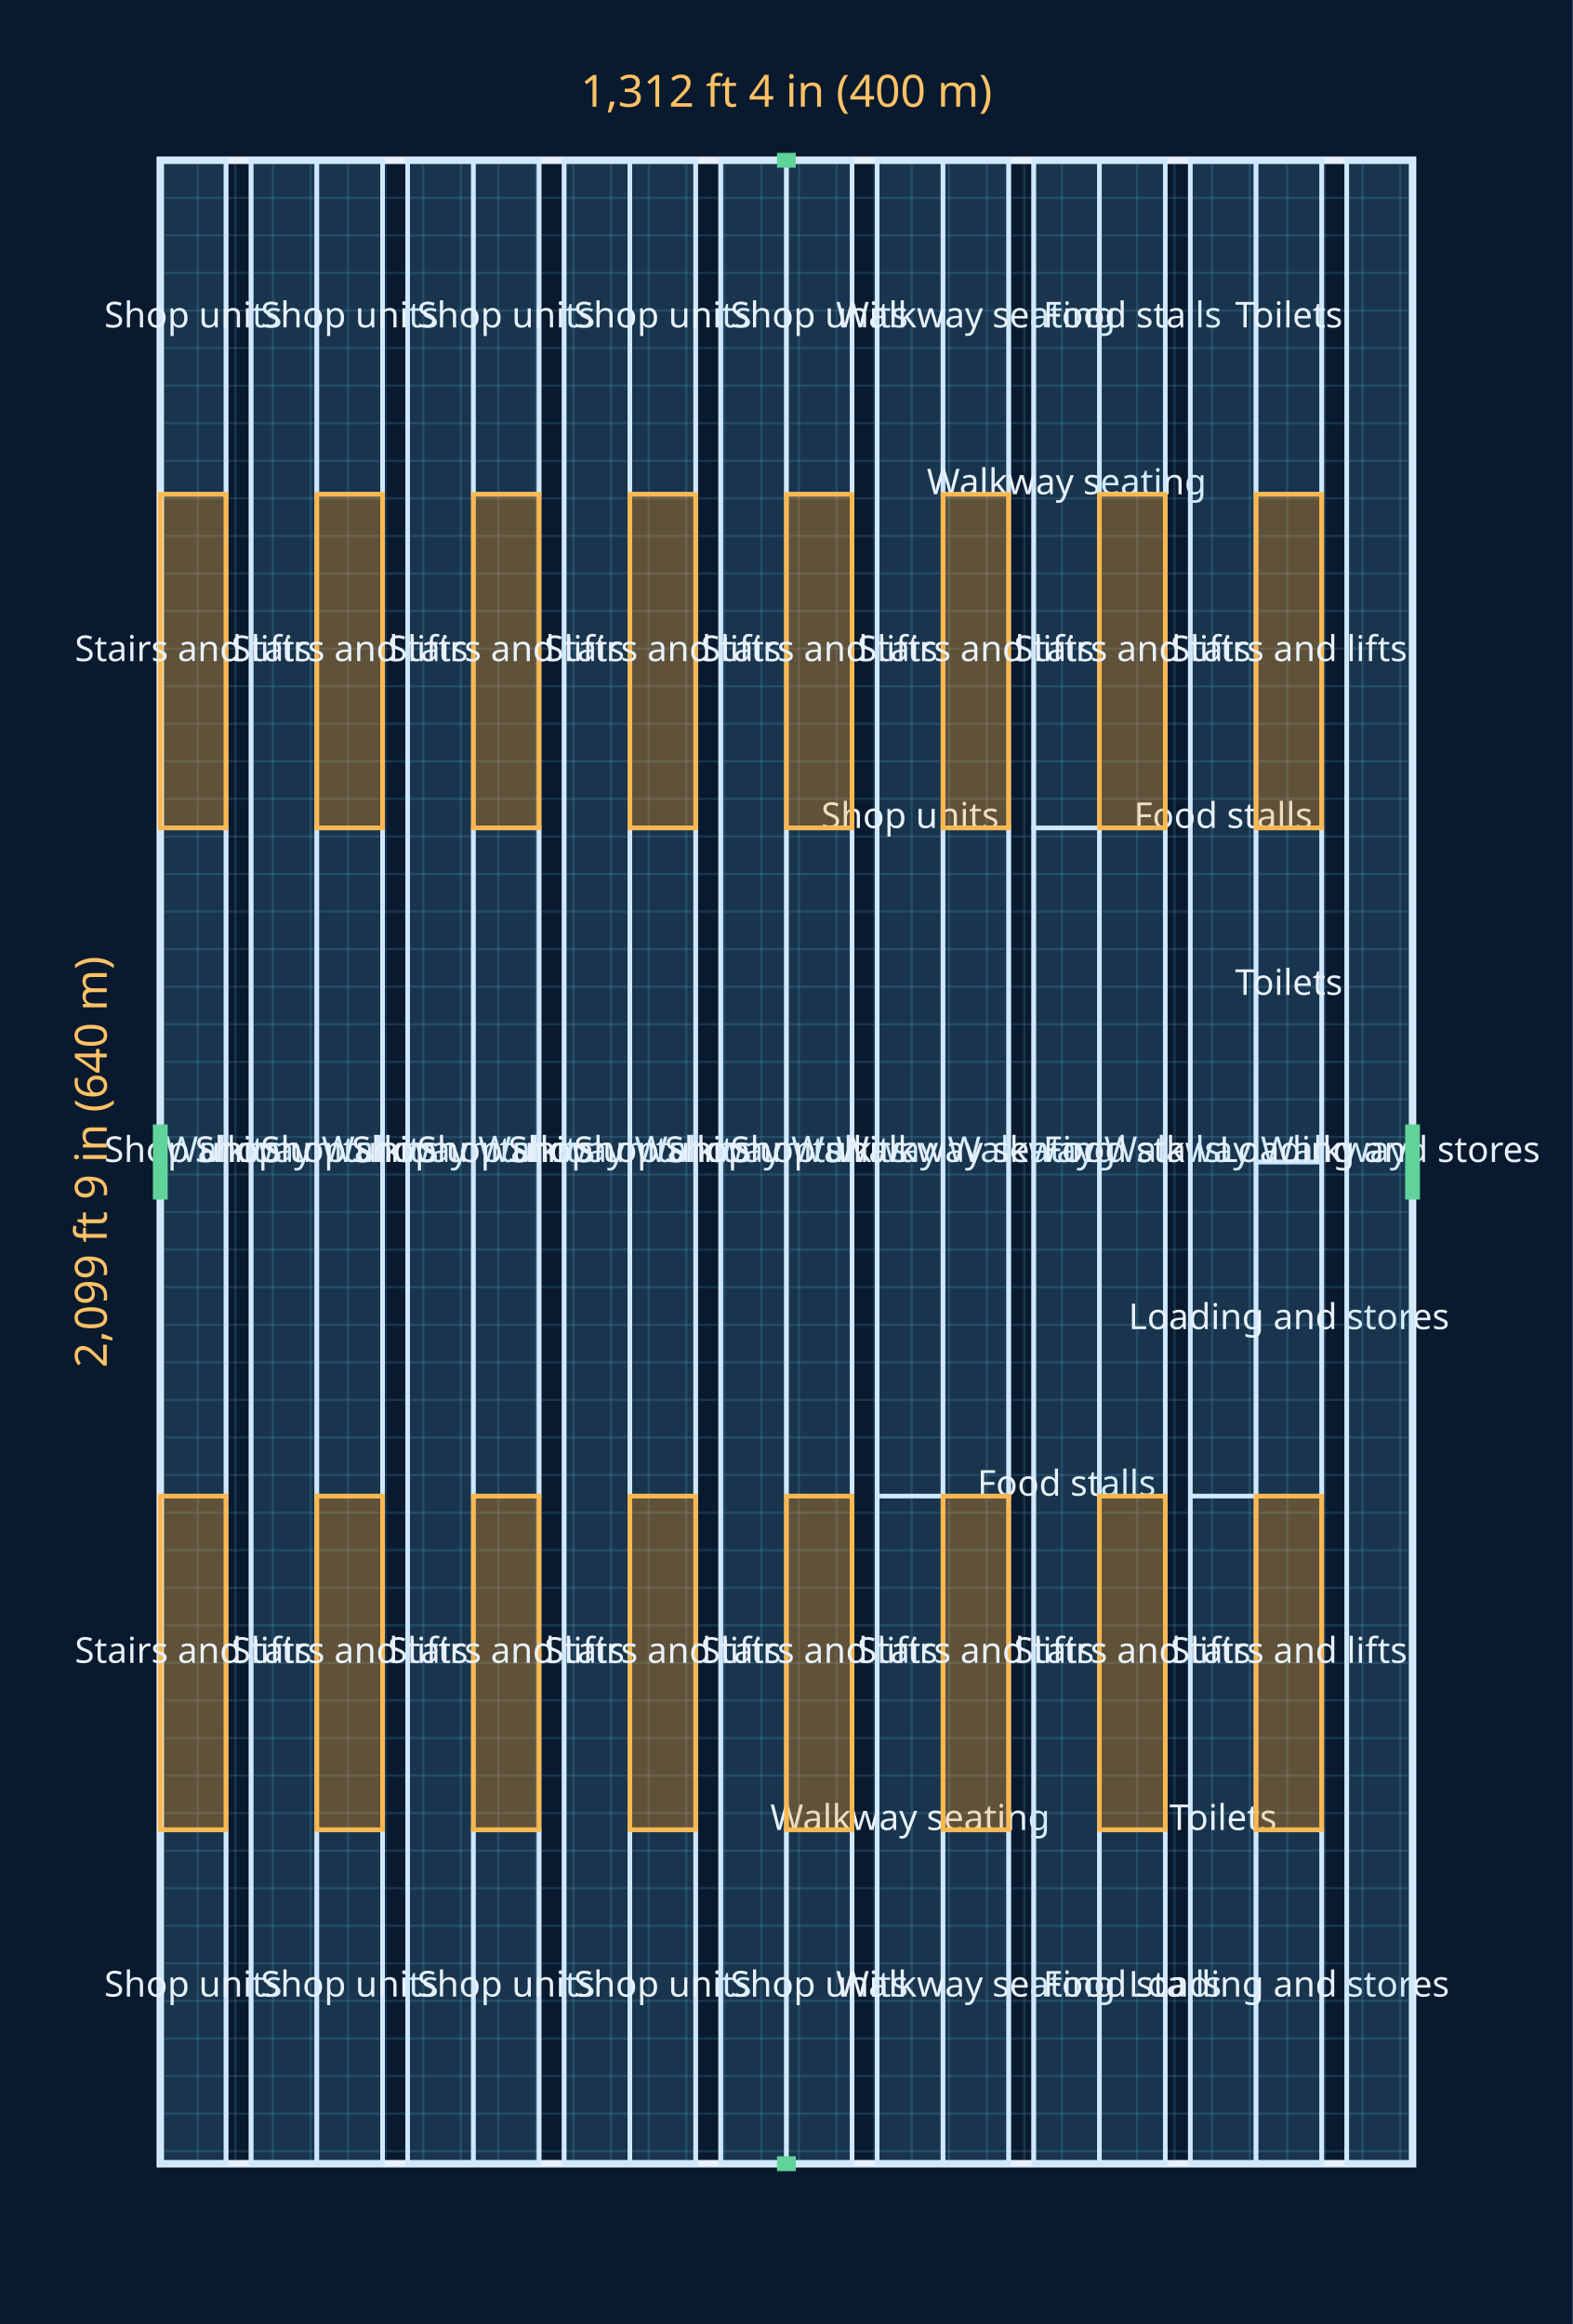
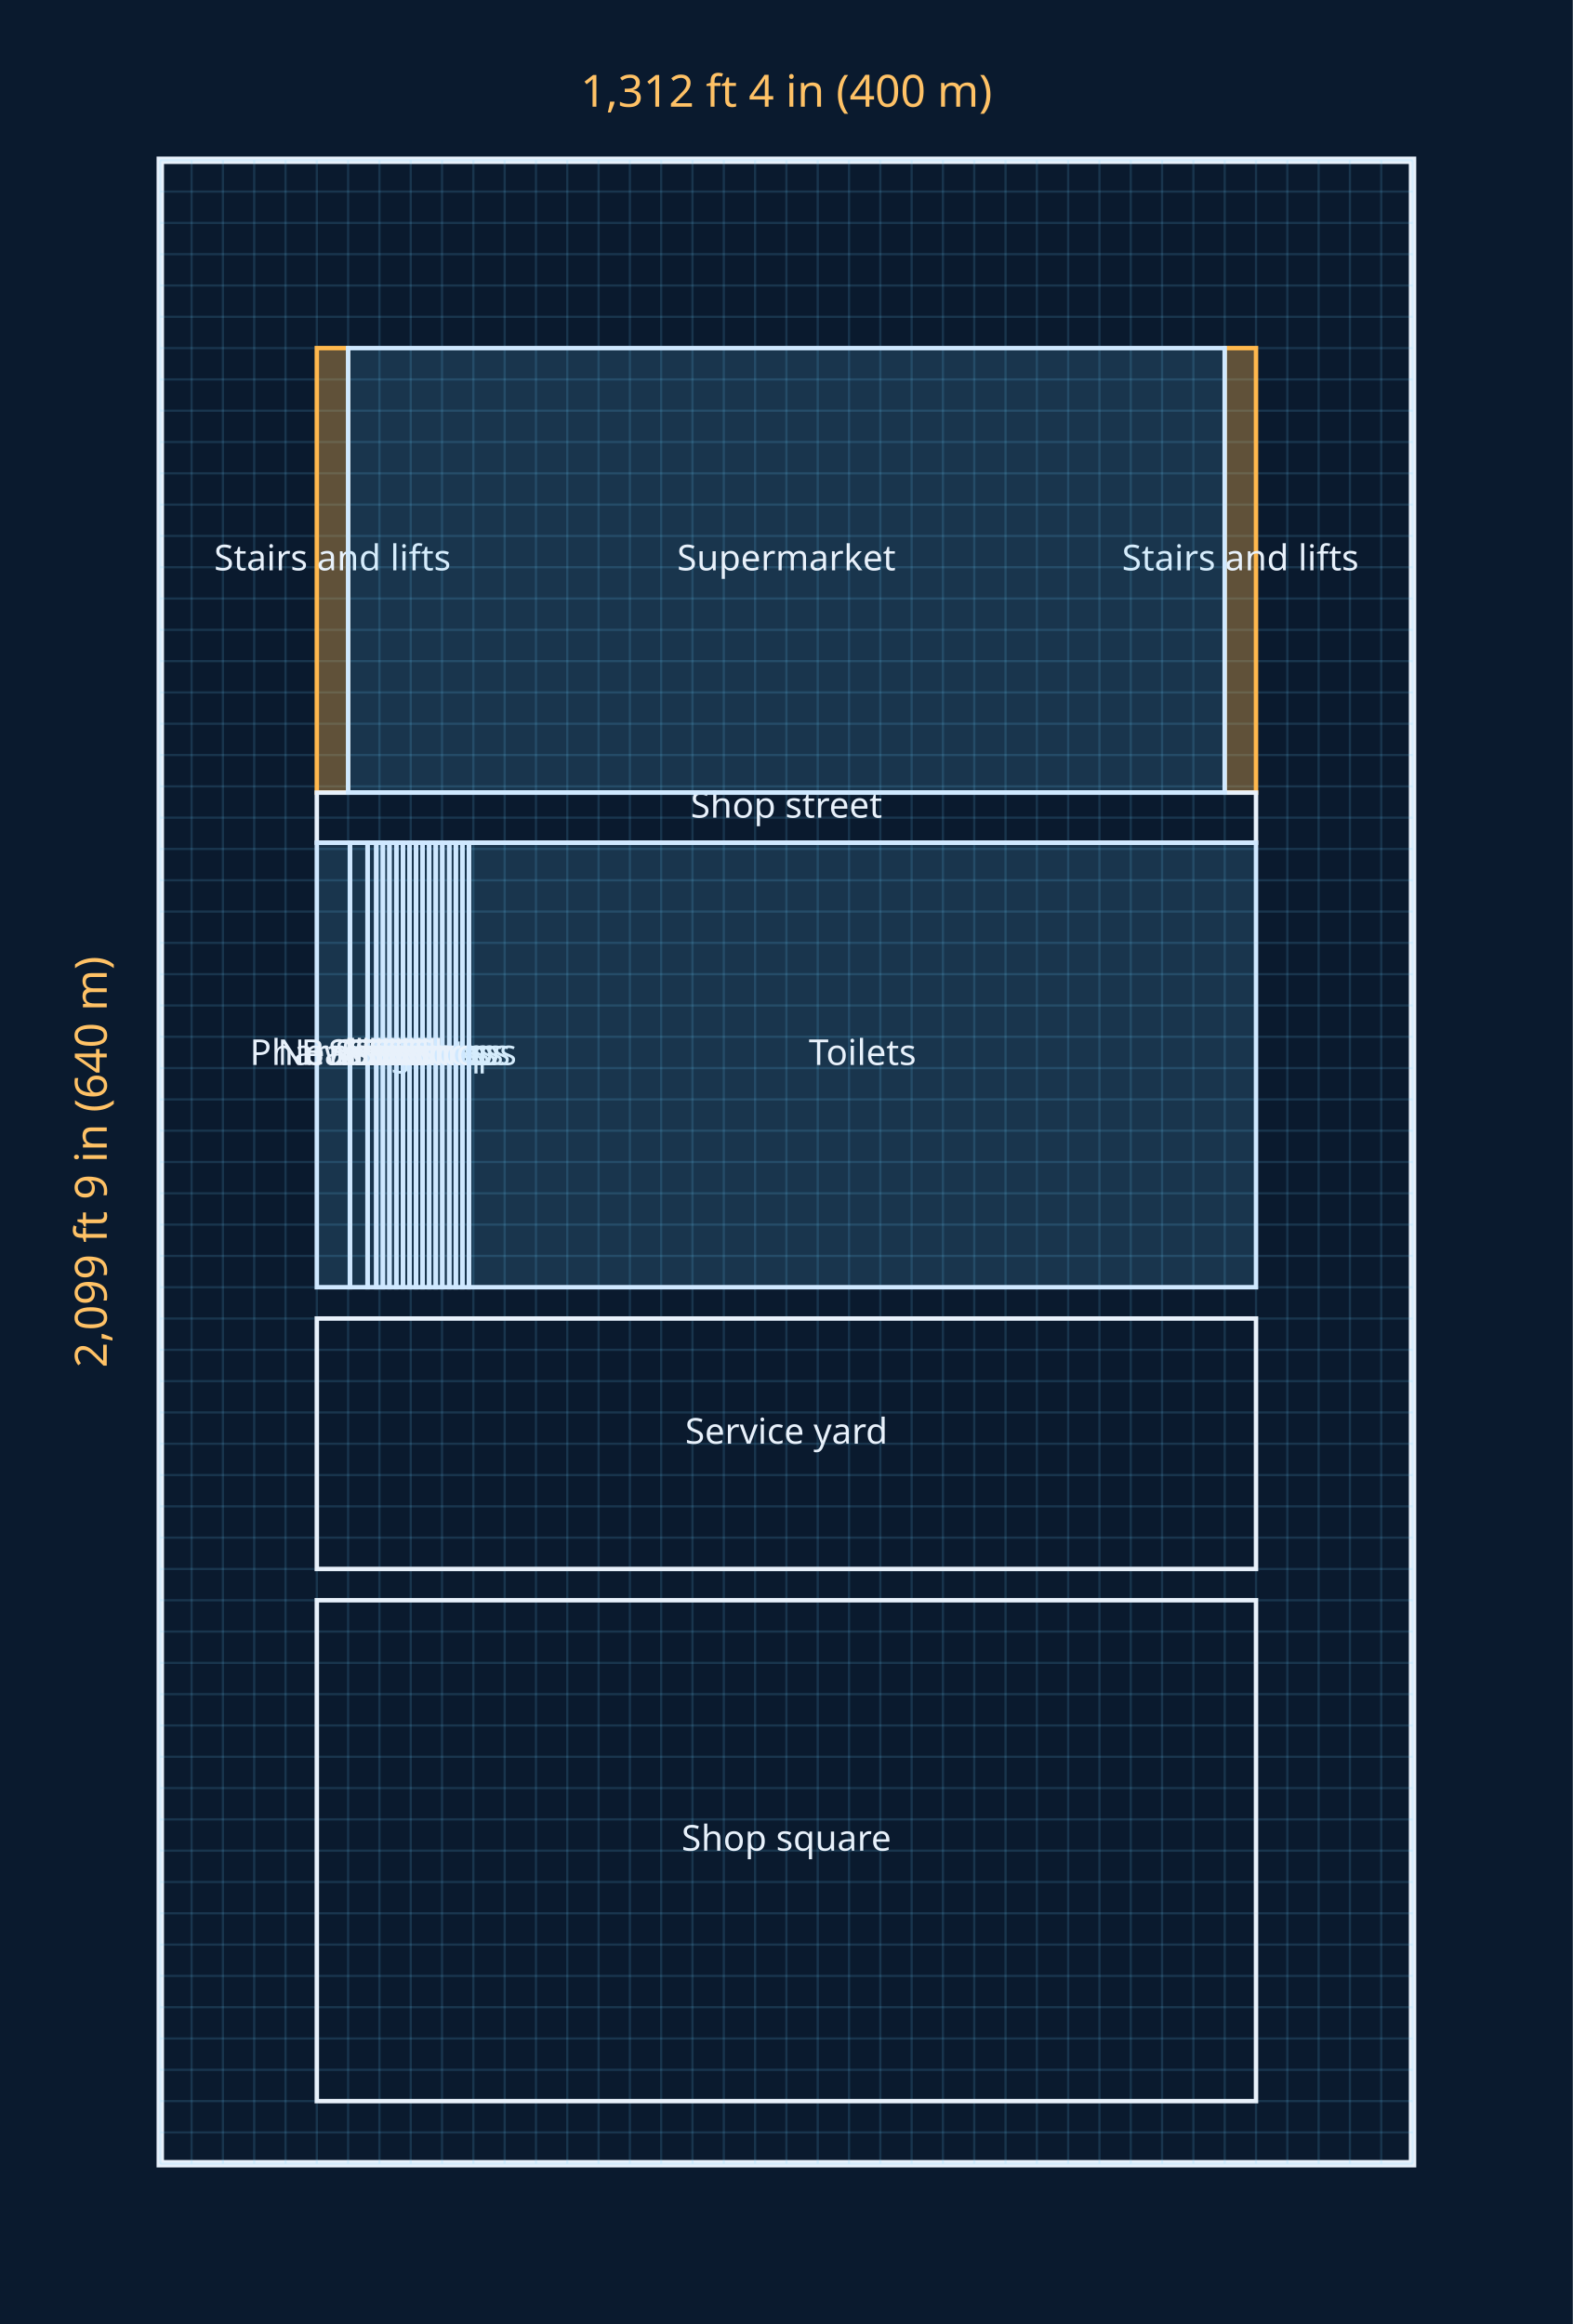
<svg xmlns="http://www.w3.org/2000/svg" viewBox="-51.2 -51.2 502.4 742.4" font-family="Segoe UI, sans-serif">
  <rect x="-51.2" y="-51.2" width="502.4" height="742.4" fill="#0a1a2e" />
  <rect x="0" y="0" width="400.0" height="640.0" fill="none" stroke="#e8f1fb" stroke-width="2.37" />
  <line x1="0.0" y1="0" x2="0.0" y2="640.0" stroke="#6fd0ff" stroke-opacity=".15" stroke-width="0.71" />
-   <line x1="12.0" y1="0" x2="12.0" y2="640.0" stroke="#6fd0ff" stroke-opacity=".15" stroke-width="0.71" />
-   <line x1="24.0" y1="0" x2="24.0" y2="640.0" stroke="#6fd0ff" stroke-opacity=".15" stroke-width="0.71" />
-   <line x1="36.0" y1="0" x2="36.0" y2="640.0" stroke="#6fd0ff" stroke-opacity=".15" stroke-width="0.71" />
-   <line x1="48.0" y1="0" x2="48.0" y2="640.0" stroke="#6fd0ff" stroke-opacity=".15" stroke-width="0.71" />
+   <line x1="10.0" y1="0" x2="10.0" y2="640.0" stroke="#6fd0ff" stroke-opacity=".15" stroke-width="0.71" />
+   <line x1="20.0" y1="0" x2="20.0" y2="640.0" stroke="#6fd0ff" stroke-opacity=".15" stroke-width="0.71" />
+   <line x1="30.0" y1="0" x2="30.0" y2="640.0" stroke="#6fd0ff" stroke-opacity=".15" stroke-width="0.71" />
+   <line x1="40.0" y1="0" x2="40.0" y2="640.0" stroke="#6fd0ff" stroke-opacity=".15" stroke-width="0.71" />
+   <line x1="50.0" y1="0" x2="50.0" y2="640.0" stroke="#6fd0ff" stroke-opacity=".15" stroke-width="0.71" />
  <line x1="60.0" y1="0" x2="60.0" y2="640.0" stroke="#6fd0ff" stroke-opacity=".15" stroke-width="0.71" />
-   <line x1="72.0" y1="0" x2="72.0" y2="640.0" stroke="#6fd0ff" stroke-opacity=".15" stroke-width="0.71" />
-   <line x1="84.0" y1="0" x2="84.0" y2="640.0" stroke="#6fd0ff" stroke-opacity=".15" stroke-width="0.71" />
-   <line x1="96.0" y1="0" x2="96.0" y2="640.0" stroke="#6fd0ff" stroke-opacity=".15" stroke-width="0.71" />
-   <line x1="108.0" y1="0" x2="108.0" y2="640.0" stroke="#6fd0ff" stroke-opacity=".15" stroke-width="0.71" />
+   <line x1="70.0" y1="0" x2="70.0" y2="640.0" stroke="#6fd0ff" stroke-opacity=".15" stroke-width="0.71" />
+   <line x1="80.0" y1="0" x2="80.0" y2="640.0" stroke="#6fd0ff" stroke-opacity=".15" stroke-width="0.71" />
+   <line x1="90.0" y1="0" x2="90.0" y2="640.0" stroke="#6fd0ff" stroke-opacity=".15" stroke-width="0.71" />
+   <line x1="100.0" y1="0" x2="100.0" y2="640.0" stroke="#6fd0ff" stroke-opacity=".15" stroke-width="0.71" />
+   <line x1="110.0" y1="0" x2="110.0" y2="640.0" stroke="#6fd0ff" stroke-opacity=".15" stroke-width="0.71" />
  <line x1="120.0" y1="0" x2="120.0" y2="640.0" stroke="#6fd0ff" stroke-opacity=".15" stroke-width="0.71" />
-   <line x1="132.0" y1="0" x2="132.0" y2="640.0" stroke="#6fd0ff" stroke-opacity=".15" stroke-width="0.71" />
-   <line x1="144.0" y1="0" x2="144.0" y2="640.0" stroke="#6fd0ff" stroke-opacity=".15" stroke-width="0.71" />
-   <line x1="156.0" y1="0" x2="156.0" y2="640.0" stroke="#6fd0ff" stroke-opacity=".15" stroke-width="0.71" />
-   <line x1="168.0" y1="0" x2="168.0" y2="640.0" stroke="#6fd0ff" stroke-opacity=".15" stroke-width="0.71" />
+   <line x1="130.0" y1="0" x2="130.0" y2="640.0" stroke="#6fd0ff" stroke-opacity=".15" stroke-width="0.71" />
+   <line x1="140.0" y1="0" x2="140.0" y2="640.0" stroke="#6fd0ff" stroke-opacity=".15" stroke-width="0.71" />
+   <line x1="150.0" y1="0" x2="150.0" y2="640.0" stroke="#6fd0ff" stroke-opacity=".15" stroke-width="0.71" />
+   <line x1="160.0" y1="0" x2="160.0" y2="640.0" stroke="#6fd0ff" stroke-opacity=".15" stroke-width="0.71" />
+   <line x1="170.0" y1="0" x2="170.0" y2="640.0" stroke="#6fd0ff" stroke-opacity=".15" stroke-width="0.71" />
  <line x1="180.0" y1="0" x2="180.0" y2="640.0" stroke="#6fd0ff" stroke-opacity=".15" stroke-width="0.71" />
-   <line x1="192.0" y1="0" x2="192.0" y2="640.0" stroke="#6fd0ff" stroke-opacity=".15" stroke-width="0.71" />
-   <line x1="204.0" y1="0" x2="204.0" y2="640.0" stroke="#6fd0ff" stroke-opacity=".15" stroke-width="0.71" />
-   <line x1="216.0" y1="0" x2="216.0" y2="640.0" stroke="#6fd0ff" stroke-opacity=".15" stroke-width="0.71" />
-   <line x1="228.0" y1="0" x2="228.0" y2="640.0" stroke="#6fd0ff" stroke-opacity=".15" stroke-width="0.71" />
+   <line x1="190.0" y1="0" x2="190.0" y2="640.0" stroke="#6fd0ff" stroke-opacity=".15" stroke-width="0.71" />
+   <line x1="200.0" y1="0" x2="200.0" y2="640.0" stroke="#6fd0ff" stroke-opacity=".15" stroke-width="0.71" />
+   <line x1="210.0" y1="0" x2="210.0" y2="640.0" stroke="#6fd0ff" stroke-opacity=".15" stroke-width="0.71" />
+   <line x1="220.0" y1="0" x2="220.0" y2="640.0" stroke="#6fd0ff" stroke-opacity=".15" stroke-width="0.71" />
+   <line x1="230.0" y1="0" x2="230.0" y2="640.0" stroke="#6fd0ff" stroke-opacity=".15" stroke-width="0.71" />
  <line x1="240.0" y1="0" x2="240.0" y2="640.0" stroke="#6fd0ff" stroke-opacity=".15" stroke-width="0.71" />
-   <line x1="252.0" y1="0" x2="252.0" y2="640.0" stroke="#6fd0ff" stroke-opacity=".15" stroke-width="0.71" />
-   <line x1="264.0" y1="0" x2="264.0" y2="640.0" stroke="#6fd0ff" stroke-opacity=".15" stroke-width="0.71" />
-   <line x1="276.0" y1="0" x2="276.0" y2="640.0" stroke="#6fd0ff" stroke-opacity=".15" stroke-width="0.71" />
-   <line x1="288.0" y1="0" x2="288.0" y2="640.0" stroke="#6fd0ff" stroke-opacity=".15" stroke-width="0.71" />
+   <line x1="250.0" y1="0" x2="250.0" y2="640.0" stroke="#6fd0ff" stroke-opacity=".15" stroke-width="0.71" />
+   <line x1="260.0" y1="0" x2="260.0" y2="640.0" stroke="#6fd0ff" stroke-opacity=".15" stroke-width="0.71" />
+   <line x1="270.0" y1="0" x2="270.0" y2="640.0" stroke="#6fd0ff" stroke-opacity=".15" stroke-width="0.71" />
+   <line x1="280.0" y1="0" x2="280.0" y2="640.0" stroke="#6fd0ff" stroke-opacity=".15" stroke-width="0.71" />
+   <line x1="290.0" y1="0" x2="290.0" y2="640.0" stroke="#6fd0ff" stroke-opacity=".15" stroke-width="0.71" />
  <line x1="300.0" y1="0" x2="300.0" y2="640.0" stroke="#6fd0ff" stroke-opacity=".15" stroke-width="0.71" />
-   <line x1="312.0" y1="0" x2="312.0" y2="640.0" stroke="#6fd0ff" stroke-opacity=".15" stroke-width="0.71" />
-   <line x1="324.0" y1="0" x2="324.0" y2="640.0" stroke="#6fd0ff" stroke-opacity=".15" stroke-width="0.71" />
-   <line x1="336.0" y1="0" x2="336.0" y2="640.0" stroke="#6fd0ff" stroke-opacity=".15" stroke-width="0.71" />
-   <line x1="348.0" y1="0" x2="348.0" y2="640.0" stroke="#6fd0ff" stroke-opacity=".15" stroke-width="0.71" />
+   <line x1="310.0" y1="0" x2="310.0" y2="640.0" stroke="#6fd0ff" stroke-opacity=".15" stroke-width="0.71" />
+   <line x1="320.0" y1="0" x2="320.0" y2="640.0" stroke="#6fd0ff" stroke-opacity=".15" stroke-width="0.71" />
+   <line x1="330.0" y1="0" x2="330.0" y2="640.0" stroke="#6fd0ff" stroke-opacity=".15" stroke-width="0.71" />
+   <line x1="340.0" y1="0" x2="340.0" y2="640.0" stroke="#6fd0ff" stroke-opacity=".15" stroke-width="0.71" />
+   <line x1="350.0" y1="0" x2="350.0" y2="640.0" stroke="#6fd0ff" stroke-opacity=".15" stroke-width="0.71" />
  <line x1="360.0" y1="0" x2="360.0" y2="640.0" stroke="#6fd0ff" stroke-opacity=".15" stroke-width="0.71" />
-   <line x1="372.0" y1="0" x2="372.0" y2="640.0" stroke="#6fd0ff" stroke-opacity=".15" stroke-width="0.71" />
-   <line x1="384.0" y1="0" x2="384.0" y2="640.0" stroke="#6fd0ff" stroke-opacity=".15" stroke-width="0.71" />
-   <line x1="396.0" y1="0" x2="396.0" y2="640.0" stroke="#6fd0ff" stroke-opacity=".15" stroke-width="0.71" />
+   <line x1="370.0" y1="0" x2="370.0" y2="640.0" stroke="#6fd0ff" stroke-opacity=".15" stroke-width="0.71" />
+   <line x1="380.0" y1="0" x2="380.0" y2="640.0" stroke="#6fd0ff" stroke-opacity=".15" stroke-width="0.71" />
+   <line x1="390.0" y1="0" x2="390.0" y2="640.0" stroke="#6fd0ff" stroke-opacity=".15" stroke-width="0.71" />
+   <line x1="400.0" y1="0" x2="400.0" y2="640.0" stroke="#6fd0ff" stroke-opacity=".15" stroke-width="0.71" />
  <line x1="0" y1="0.0" x2="400.0" y2="0.0" stroke="#6fd0ff" stroke-opacity=".15" stroke-width="0.71" />
-   <line x1="0" y1="12.0" x2="400.0" y2="12.0" stroke="#6fd0ff" stroke-opacity=".15" stroke-width="0.71" />
-   <line x1="0" y1="24.0" x2="400.0" y2="24.0" stroke="#6fd0ff" stroke-opacity=".15" stroke-width="0.71" />
-   <line x1="0" y1="36.0" x2="400.0" y2="36.0" stroke="#6fd0ff" stroke-opacity=".15" stroke-width="0.71" />
-   <line x1="0" y1="48.0" x2="400.0" y2="48.0" stroke="#6fd0ff" stroke-opacity=".15" stroke-width="0.71" />
+   <line x1="0" y1="10.0" x2="400.0" y2="10.0" stroke="#6fd0ff" stroke-opacity=".15" stroke-width="0.71" />
+   <line x1="0" y1="20.0" x2="400.0" y2="20.0" stroke="#6fd0ff" stroke-opacity=".15" stroke-width="0.71" />
+   <line x1="0" y1="30.0" x2="400.0" y2="30.0" stroke="#6fd0ff" stroke-opacity=".15" stroke-width="0.71" />
+   <line x1="0" y1="40.0" x2="400.0" y2="40.0" stroke="#6fd0ff" stroke-opacity=".15" stroke-width="0.71" />
+   <line x1="0" y1="50.0" x2="400.0" y2="50.0" stroke="#6fd0ff" stroke-opacity=".15" stroke-width="0.71" />
  <line x1="0" y1="60.0" x2="400.0" y2="60.0" stroke="#6fd0ff" stroke-opacity=".15" stroke-width="0.71" />
-   <line x1="0" y1="72.0" x2="400.0" y2="72.0" stroke="#6fd0ff" stroke-opacity=".15" stroke-width="0.71" />
-   <line x1="0" y1="84.0" x2="400.0" y2="84.0" stroke="#6fd0ff" stroke-opacity=".15" stroke-width="0.71" />
-   <line x1="0" y1="96.0" x2="400.0" y2="96.0" stroke="#6fd0ff" stroke-opacity=".15" stroke-width="0.71" />
-   <line x1="0" y1="108.0" x2="400.0" y2="108.0" stroke="#6fd0ff" stroke-opacity=".15" stroke-width="0.71" />
+   <line x1="0" y1="70.0" x2="400.0" y2="70.0" stroke="#6fd0ff" stroke-opacity=".15" stroke-width="0.71" />
+   <line x1="0" y1="80.0" x2="400.0" y2="80.0" stroke="#6fd0ff" stroke-opacity=".15" stroke-width="0.71" />
+   <line x1="0" y1="90.0" x2="400.0" y2="90.0" stroke="#6fd0ff" stroke-opacity=".15" stroke-width="0.71" />
+   <line x1="0" y1="100.0" x2="400.0" y2="100.0" stroke="#6fd0ff" stroke-opacity=".15" stroke-width="0.71" />
+   <line x1="0" y1="110.0" x2="400.0" y2="110.0" stroke="#6fd0ff" stroke-opacity=".15" stroke-width="0.71" />
  <line x1="0" y1="120.0" x2="400.0" y2="120.0" stroke="#6fd0ff" stroke-opacity=".15" stroke-width="0.71" />
-   <line x1="0" y1="132.0" x2="400.0" y2="132.0" stroke="#6fd0ff" stroke-opacity=".15" stroke-width="0.71" />
-   <line x1="0" y1="144.0" x2="400.0" y2="144.0" stroke="#6fd0ff" stroke-opacity=".15" stroke-width="0.71" />
-   <line x1="0" y1="156.0" x2="400.0" y2="156.0" stroke="#6fd0ff" stroke-opacity=".15" stroke-width="0.71" />
-   <line x1="0" y1="168.0" x2="400.0" y2="168.0" stroke="#6fd0ff" stroke-opacity=".15" stroke-width="0.71" />
+   <line x1="0" y1="130.0" x2="400.0" y2="130.0" stroke="#6fd0ff" stroke-opacity=".15" stroke-width="0.71" />
+   <line x1="0" y1="140.0" x2="400.0" y2="140.0" stroke="#6fd0ff" stroke-opacity=".15" stroke-width="0.71" />
+   <line x1="0" y1="150.0" x2="400.0" y2="150.0" stroke="#6fd0ff" stroke-opacity=".15" stroke-width="0.71" />
+   <line x1="0" y1="160.0" x2="400.0" y2="160.0" stroke="#6fd0ff" stroke-opacity=".15" stroke-width="0.71" />
+   <line x1="0" y1="170.0" x2="400.0" y2="170.0" stroke="#6fd0ff" stroke-opacity=".15" stroke-width="0.71" />
  <line x1="0" y1="180.0" x2="400.0" y2="180.0" stroke="#6fd0ff" stroke-opacity=".15" stroke-width="0.71" />
-   <line x1="0" y1="192.0" x2="400.0" y2="192.0" stroke="#6fd0ff" stroke-opacity=".15" stroke-width="0.71" />
-   <line x1="0" y1="204.0" x2="400.0" y2="204.0" stroke="#6fd0ff" stroke-opacity=".15" stroke-width="0.71" />
-   <line x1="0" y1="216.0" x2="400.0" y2="216.0" stroke="#6fd0ff" stroke-opacity=".15" stroke-width="0.71" />
-   <line x1="0" y1="228.0" x2="400.0" y2="228.0" stroke="#6fd0ff" stroke-opacity=".15" stroke-width="0.71" />
+   <line x1="0" y1="190.0" x2="400.0" y2="190.0" stroke="#6fd0ff" stroke-opacity=".15" stroke-width="0.71" />
+   <line x1="0" y1="200.0" x2="400.0" y2="200.0" stroke="#6fd0ff" stroke-opacity=".15" stroke-width="0.71" />
+   <line x1="0" y1="210.0" x2="400.0" y2="210.0" stroke="#6fd0ff" stroke-opacity=".15" stroke-width="0.71" />
+   <line x1="0" y1="220.0" x2="400.0" y2="220.0" stroke="#6fd0ff" stroke-opacity=".15" stroke-width="0.71" />
+   <line x1="0" y1="230.0" x2="400.0" y2="230.0" stroke="#6fd0ff" stroke-opacity=".15" stroke-width="0.71" />
  <line x1="0" y1="240.0" x2="400.0" y2="240.0" stroke="#6fd0ff" stroke-opacity=".15" stroke-width="0.71" />
-   <line x1="0" y1="252.0" x2="400.0" y2="252.0" stroke="#6fd0ff" stroke-opacity=".15" stroke-width="0.71" />
-   <line x1="0" y1="264.0" x2="400.0" y2="264.0" stroke="#6fd0ff" stroke-opacity=".15" stroke-width="0.71" />
-   <line x1="0" y1="276.0" x2="400.0" y2="276.0" stroke="#6fd0ff" stroke-opacity=".15" stroke-width="0.71" />
-   <line x1="0" y1="288.0" x2="400.0" y2="288.0" stroke="#6fd0ff" stroke-opacity=".15" stroke-width="0.71" />
+   <line x1="0" y1="250.0" x2="400.0" y2="250.0" stroke="#6fd0ff" stroke-opacity=".15" stroke-width="0.71" />
+   <line x1="0" y1="260.0" x2="400.0" y2="260.0" stroke="#6fd0ff" stroke-opacity=".15" stroke-width="0.71" />
+   <line x1="0" y1="270.0" x2="400.0" y2="270.0" stroke="#6fd0ff" stroke-opacity=".15" stroke-width="0.71" />
+   <line x1="0" y1="280.0" x2="400.0" y2="280.0" stroke="#6fd0ff" stroke-opacity=".15" stroke-width="0.71" />
+   <line x1="0" y1="290.0" x2="400.0" y2="290.0" stroke="#6fd0ff" stroke-opacity=".15" stroke-width="0.71" />
  <line x1="0" y1="300.0" x2="400.0" y2="300.0" stroke="#6fd0ff" stroke-opacity=".15" stroke-width="0.71" />
-   <line x1="0" y1="312.0" x2="400.0" y2="312.0" stroke="#6fd0ff" stroke-opacity=".15" stroke-width="0.71" />
-   <line x1="0" y1="324.0" x2="400.0" y2="324.0" stroke="#6fd0ff" stroke-opacity=".15" stroke-width="0.71" />
-   <line x1="0" y1="336.0" x2="400.0" y2="336.0" stroke="#6fd0ff" stroke-opacity=".15" stroke-width="0.71" />
-   <line x1="0" y1="348.0" x2="400.0" y2="348.0" stroke="#6fd0ff" stroke-opacity=".15" stroke-width="0.71" />
+   <line x1="0" y1="310.0" x2="400.0" y2="310.0" stroke="#6fd0ff" stroke-opacity=".15" stroke-width="0.71" />
+   <line x1="0" y1="320.0" x2="400.0" y2="320.0" stroke="#6fd0ff" stroke-opacity=".15" stroke-width="0.71" />
+   <line x1="0" y1="330.0" x2="400.0" y2="330.0" stroke="#6fd0ff" stroke-opacity=".15" stroke-width="0.71" />
+   <line x1="0" y1="340.0" x2="400.0" y2="340.0" stroke="#6fd0ff" stroke-opacity=".15" stroke-width="0.71" />
+   <line x1="0" y1="350.0" x2="400.0" y2="350.0" stroke="#6fd0ff" stroke-opacity=".15" stroke-width="0.71" />
  <line x1="0" y1="360.0" x2="400.0" y2="360.0" stroke="#6fd0ff" stroke-opacity=".15" stroke-width="0.71" />
-   <line x1="0" y1="372.0" x2="400.0" y2="372.0" stroke="#6fd0ff" stroke-opacity=".15" stroke-width="0.71" />
-   <line x1="0" y1="384.0" x2="400.0" y2="384.0" stroke="#6fd0ff" stroke-opacity=".15" stroke-width="0.71" />
-   <line x1="0" y1="396.0" x2="400.0" y2="396.0" stroke="#6fd0ff" stroke-opacity=".15" stroke-width="0.71" />
-   <line x1="0" y1="408.0" x2="400.0" y2="408.0" stroke="#6fd0ff" stroke-opacity=".15" stroke-width="0.71" />
+   <line x1="0" y1="370.0" x2="400.0" y2="370.0" stroke="#6fd0ff" stroke-opacity=".15" stroke-width="0.71" />
+   <line x1="0" y1="380.0" x2="400.0" y2="380.0" stroke="#6fd0ff" stroke-opacity=".15" stroke-width="0.71" />
+   <line x1="0" y1="390.0" x2="400.0" y2="390.0" stroke="#6fd0ff" stroke-opacity=".15" stroke-width="0.71" />
+   <line x1="0" y1="400.0" x2="400.0" y2="400.0" stroke="#6fd0ff" stroke-opacity=".15" stroke-width="0.71" />
+   <line x1="0" y1="410.0" x2="400.0" y2="410.0" stroke="#6fd0ff" stroke-opacity=".15" stroke-width="0.71" />
  <line x1="0" y1="420.0" x2="400.0" y2="420.0" stroke="#6fd0ff" stroke-opacity=".15" stroke-width="0.71" />
-   <line x1="0" y1="432.0" x2="400.0" y2="432.0" stroke="#6fd0ff" stroke-opacity=".15" stroke-width="0.71" />
-   <line x1="0" y1="444.0" x2="400.0" y2="444.0" stroke="#6fd0ff" stroke-opacity=".15" stroke-width="0.71" />
-   <line x1="0" y1="456.0" x2="400.0" y2="456.0" stroke="#6fd0ff" stroke-opacity=".15" stroke-width="0.71" />
-   <line x1="0" y1="468.0" x2="400.0" y2="468.0" stroke="#6fd0ff" stroke-opacity=".15" stroke-width="0.71" />
+   <line x1="0" y1="430.0" x2="400.0" y2="430.0" stroke="#6fd0ff" stroke-opacity=".15" stroke-width="0.71" />
+   <line x1="0" y1="440.0" x2="400.0" y2="440.0" stroke="#6fd0ff" stroke-opacity=".15" stroke-width="0.71" />
+   <line x1="0" y1="450.0" x2="400.0" y2="450.0" stroke="#6fd0ff" stroke-opacity=".15" stroke-width="0.71" />
+   <line x1="0" y1="460.0" x2="400.0" y2="460.0" stroke="#6fd0ff" stroke-opacity=".15" stroke-width="0.71" />
+   <line x1="0" y1="470.0" x2="400.0" y2="470.0" stroke="#6fd0ff" stroke-opacity=".15" stroke-width="0.71" />
  <line x1="0" y1="480.0" x2="400.0" y2="480.0" stroke="#6fd0ff" stroke-opacity=".15" stroke-width="0.71" />
-   <line x1="0" y1="492.0" x2="400.0" y2="492.0" stroke="#6fd0ff" stroke-opacity=".15" stroke-width="0.71" />
-   <line x1="0" y1="504.0" x2="400.0" y2="504.0" stroke="#6fd0ff" stroke-opacity=".15" stroke-width="0.71" />
-   <line x1="0" y1="516.0" x2="400.0" y2="516.0" stroke="#6fd0ff" stroke-opacity=".15" stroke-width="0.71" />
-   <line x1="0" y1="528.0" x2="400.0" y2="528.0" stroke="#6fd0ff" stroke-opacity=".15" stroke-width="0.71" />
+   <line x1="0" y1="490.0" x2="400.0" y2="490.0" stroke="#6fd0ff" stroke-opacity=".15" stroke-width="0.71" />
+   <line x1="0" y1="500.0" x2="400.0" y2="500.0" stroke="#6fd0ff" stroke-opacity=".15" stroke-width="0.71" />
+   <line x1="0" y1="510.0" x2="400.0" y2="510.0" stroke="#6fd0ff" stroke-opacity=".15" stroke-width="0.71" />
+   <line x1="0" y1="520.0" x2="400.0" y2="520.0" stroke="#6fd0ff" stroke-opacity=".15" stroke-width="0.71" />
+   <line x1="0" y1="530.0" x2="400.0" y2="530.0" stroke="#6fd0ff" stroke-opacity=".15" stroke-width="0.71" />
  <line x1="0" y1="540.0" x2="400.0" y2="540.0" stroke="#6fd0ff" stroke-opacity=".15" stroke-width="0.71" />
-   <line x1="0" y1="552.0" x2="400.0" y2="552.0" stroke="#6fd0ff" stroke-opacity=".15" stroke-width="0.71" />
-   <line x1="0" y1="564.0" x2="400.0" y2="564.0" stroke="#6fd0ff" stroke-opacity=".15" stroke-width="0.71" />
-   <line x1="0" y1="576.0" x2="400.0" y2="576.0" stroke="#6fd0ff" stroke-opacity=".15" stroke-width="0.71" />
-   <line x1="0" y1="588.0" x2="400.0" y2="588.0" stroke="#6fd0ff" stroke-opacity=".15" stroke-width="0.71" />
+   <line x1="0" y1="550.0" x2="400.0" y2="550.0" stroke="#6fd0ff" stroke-opacity=".15" stroke-width="0.71" />
+   <line x1="0" y1="560.0" x2="400.0" y2="560.0" stroke="#6fd0ff" stroke-opacity=".15" stroke-width="0.71" />
+   <line x1="0" y1="570.0" x2="400.0" y2="570.0" stroke="#6fd0ff" stroke-opacity=".15" stroke-width="0.71" />
+   <line x1="0" y1="580.0" x2="400.0" y2="580.0" stroke="#6fd0ff" stroke-opacity=".15" stroke-width="0.71" />
+   <line x1="0" y1="590.0" x2="400.0" y2="590.0" stroke="#6fd0ff" stroke-opacity=".15" stroke-width="0.71" />
  <line x1="0" y1="600.0" x2="400.0" y2="600.0" stroke="#6fd0ff" stroke-opacity=".15" stroke-width="0.71" />
-   <line x1="0" y1="612.0" x2="400.0" y2="612.0" stroke="#6fd0ff" stroke-opacity=".15" stroke-width="0.71" />
-   <line x1="0" y1="624.0" x2="400.0" y2="624.0" stroke="#6fd0ff" stroke-opacity=".15" stroke-width="0.71" />
-   <line x1="0" y1="636.0" x2="400.0" y2="636.0" stroke="#6fd0ff" stroke-opacity=".15" stroke-width="0.71" />
-   <polygon points="21.0,0.0 21.0,640.0 29.0,640.0 29.0,0.0" fill="none" stroke="#e8f1fb" stroke-width="1.42" />
-   <text x="25.0" y="320.0" font-size="11.4" fill="#e8f1fb" text-anchor="middle">Walkway</text>
-   <polygon points="71.0,0.0 71.0,640.0 79.0,640.0 79.0,0.0" fill="none" stroke="#e8f1fb" stroke-width="1.42" />
-   <text x="75.0" y="320.0" font-size="11.4" fill="#e8f1fb" text-anchor="middle">Walkway</text>
-   <polygon points="121.0,0.0 121.0,640.0 129.0,640.0 129.0,0.0" fill="none" stroke="#e8f1fb" stroke-width="1.42" />
-   <text x="125.0" y="320.0" font-size="11.4" fill="#e8f1fb" text-anchor="middle">Walkway</text>
-   <polygon points="171.0,0.0 171.0,640.0 179.0,640.0 179.0,0.0" fill="none" stroke="#e8f1fb" stroke-width="1.42" />
-   <text x="175.0" y="320.0" font-size="11.4" fill="#e8f1fb" text-anchor="middle">Walkway</text>
-   <polygon points="221.0,0.0 221.0,640.0 229.0,640.0 229.0,0.0" fill="none" stroke="#e8f1fb" stroke-width="1.42" />
-   <text x="225.0" y="320.0" font-size="11.4" fill="#e8f1fb" text-anchor="middle">Walkway</text>
-   <polygon points="271.0,0.0 271.0,640.0 279.0,640.0 279.0,0.0" fill="none" stroke="#e8f1fb" stroke-width="1.42" />
-   <text x="275.0" y="320.0" font-size="11.4" fill="#e8f1fb" text-anchor="middle">Walkway</text>
-   <polygon points="321.0,0.0 321.0,640.0 329.0,640.0 329.0,0.0" fill="none" stroke="#e8f1fb" stroke-width="1.42" />
-   <text x="325.0" y="320.0" font-size="11.4" fill="#e8f1fb" text-anchor="middle">Walkway</text>
-   <polygon points="371.0,0.0 371.0,640.0 379.0,640.0 379.0,0.0" fill="none" stroke="#e8f1fb" stroke-width="1.42" />
-   <text x="375.0" y="320.0" font-size="11.4" fill="#e8f1fb" text-anchor="middle">Walkway</text>
-   <polygon points="0.0,0.0 0.0,106.7 21.0,106.7 21.0,0.0" fill="rgba(111,208,255,.15)" stroke="#cfe8ff" stroke-width="1.42" />
-   <text x="10.5" y="53.4" font-size="11.4" fill="#e8f1fb" text-anchor="middle">Shop units</text>
-   <polygon points="0.0,213.3 0.0,426.7 21.0,426.7 21.0,213.3" fill="rgba(111,208,255,.15)" stroke="#cfe8ff" stroke-width="1.42" />
-   <text x="10.5" y="320.0" font-size="11.4" fill="#e8f1fb" text-anchor="middle">Shop units</text>
-   <polygon points="0.0,533.3 0.0,640.0 21.0,640.0 21.0,533.3" fill="rgba(111,208,255,.15)" stroke="#cfe8ff" stroke-width="1.42" />
-   <text x="10.5" y="586.6" font-size="11.4" fill="#e8f1fb" text-anchor="middle">Shop units</text>
-   <polygon points="29.0,0.0 29.0,640.0 50.0,640.0 50.0,0.0" fill="rgba(111,208,255,.15)" stroke="#cfe8ff" stroke-width="1.42" />
-   <text x="39.5" y="320.0" font-size="11.4" fill="#e8f1fb" text-anchor="middle">Shop units</text>
-   <polygon points="50.0,0.0 50.0,106.7 71.0,106.7 71.0,0.0" fill="rgba(111,208,255,.15)" stroke="#cfe8ff" stroke-width="1.42" />
-   <text x="60.5" y="53.4" font-size="11.4" fill="#e8f1fb" text-anchor="middle">Shop units</text>
-   <polygon points="50.0,213.3 50.0,426.7 71.0,426.7 71.0,213.3" fill="rgba(111,208,255,.15)" stroke="#cfe8ff" stroke-width="1.42" />
-   <text x="60.5" y="320.0" font-size="11.4" fill="#e8f1fb" text-anchor="middle">Shop units</text>
-   <polygon points="50.0,533.3 50.0,640.0 71.0,640.0 71.0,533.3" fill="rgba(111,208,255,.15)" stroke="#cfe8ff" stroke-width="1.42" />
-   <text x="60.5" y="586.6" font-size="11.4" fill="#e8f1fb" text-anchor="middle">Shop units</text>
-   <polygon points="79.0,0.0 79.0,640.0 100.0,640.0 100.0,0.0" fill="rgba(111,208,255,.15)" stroke="#cfe8ff" stroke-width="1.42" />
-   <text x="89.5" y="320.0" font-size="11.4" fill="#e8f1fb" text-anchor="middle">Shop units</text>
-   <polygon points="100.0,0.0 100.0,106.7 121.0,106.7 121.0,0.0" fill="rgba(111,208,255,.15)" stroke="#cfe8ff" stroke-width="1.42" />
-   <text x="110.5" y="53.4" font-size="11.4" fill="#e8f1fb" text-anchor="middle">Shop units</text>
-   <polygon points="100.0,213.3 100.0,426.7 121.0,426.7 121.0,213.3" fill="rgba(111,208,255,.15)" stroke="#cfe8ff" stroke-width="1.42" />
-   <text x="110.5" y="320.0" font-size="11.4" fill="#e8f1fb" text-anchor="middle">Shop units</text>
-   <polygon points="100.0,533.3 100.0,640.0 121.0,640.0 121.0,533.3" fill="rgba(111,208,255,.15)" stroke="#cfe8ff" stroke-width="1.42" />
-   <text x="110.5" y="586.6" font-size="11.4" fill="#e8f1fb" text-anchor="middle">Shop units</text>
-   <polygon points="129.0,0.0 129.0,640.0 150.0,640.0 150.0,0.0" fill="rgba(111,208,255,.15)" stroke="#cfe8ff" stroke-width="1.42" />
-   <text x="139.5" y="320.0" font-size="11.4" fill="#e8f1fb" text-anchor="middle">Shop units</text>
-   <polygon points="150.0,0.0 150.0,106.7 171.0,106.7 171.0,0.0" fill="rgba(111,208,255,.15)" stroke="#cfe8ff" stroke-width="1.42" />
-   <text x="160.5" y="53.4" font-size="11.4" fill="#e8f1fb" text-anchor="middle">Shop units</text>
-   <polygon points="150.0,213.3 150.0,426.7 171.0,426.7 171.0,213.3" fill="rgba(111,208,255,.15)" stroke="#cfe8ff" stroke-width="1.42" />
-   <text x="160.5" y="320.0" font-size="11.4" fill="#e8f1fb" text-anchor="middle">Shop units</text>
-   <polygon points="150.0,533.3 150.0,640.0 171.0,640.0 171.0,533.3" fill="rgba(111,208,255,.15)" stroke="#cfe8ff" stroke-width="1.42" />
-   <text x="160.5" y="586.6" font-size="11.4" fill="#e8f1fb" text-anchor="middle">Shop units</text>
-   <polygon points="179.0,0.0 179.0,640.0 200.0,640.0 200.0,0.0" fill="rgba(111,208,255,.15)" stroke="#cfe8ff" stroke-width="1.42" />
-   <text x="189.5" y="320.0" font-size="11.4" fill="#e8f1fb" text-anchor="middle">Shop units</text>
-   <polygon points="200.0,0.0 200.0,106.7 221.0,106.7 221.0,0.0" fill="rgba(111,208,255,.15)" stroke="#cfe8ff" stroke-width="1.42" />
-   <text x="210.5" y="53.4" font-size="11.4" fill="#e8f1fb" text-anchor="middle">Shop units</text>
-   <polygon points="200.0,213.3 200.0,426.7 221.0,426.7 221.0,213.3" fill="rgba(111,208,255,.15)" stroke="#cfe8ff" stroke-width="1.42" />
-   <text x="210.5" y="320.0" font-size="11.4" fill="#e8f1fb" text-anchor="middle">Shop units</text>
-   <polygon points="200.0,533.3 200.0,640.0 221.0,640.0 221.0,533.3" fill="rgba(111,208,255,.15)" stroke="#cfe8ff" stroke-width="1.42" />
-   <text x="210.5" y="586.6" font-size="11.4" fill="#e8f1fb" text-anchor="middle">Shop units</text>
-   <polygon points="229.0,0.0 229.0,426.7 250.0,426.7 250.0,0.0" fill="rgba(111,208,255,.15)" stroke="#cfe8ff" stroke-width="1.42" />
-   <text x="239.5" y="213.3" font-size="11.4" fill="#e8f1fb" text-anchor="middle">Shop units</text>
-   <polygon points="229.0,426.7 229.0,640.0 250.0,640.0 250.0,426.7" fill="rgba(111,208,255,.15)" stroke="#cfe8ff" stroke-width="1.42" />
-   <text x="239.5" y="533.4" font-size="11.4" fill="#e8f1fb" text-anchor="middle">Walkway seating</text>
-   <polygon points="250.0,0.0 250.0,106.7 271.0,106.7 271.0,0.0" fill="rgba(111,208,255,.15)" stroke="#cfe8ff" stroke-width="1.42" />
-   <text x="260.5" y="53.4" font-size="11.4" fill="#e8f1fb" text-anchor="middle">Walkway seating</text>
-   <polygon points="250.0,213.3 250.0,426.7 271.0,426.7 271.0,213.3" fill="rgba(111,208,255,.15)" stroke="#cfe8ff" stroke-width="1.42" />
-   <text x="260.5" y="320.0" font-size="11.4" fill="#e8f1fb" text-anchor="middle">Walkway seating</text>
-   <polygon points="250.0,533.3 250.0,640.0 271.0,640.0 271.0,533.3" fill="rgba(111,208,255,.15)" stroke="#cfe8ff" stroke-width="1.42" />
-   <text x="260.5" y="586.6" font-size="11.4" fill="#e8f1fb" text-anchor="middle">Walkway seating</text>
-   <polygon points="279.0,0.0 279.0,213.3 300.0,213.3 300.0,0.0" fill="rgba(111,208,255,.15)" stroke="#cfe8ff" stroke-width="1.42" />
-   <text x="289.5" y="106.7" font-size="11.4" fill="#e8f1fb" text-anchor="middle">Walkway seating</text>
-   <polygon points="279.0,213.3 279.0,640.0 300.0,640.0 300.0,213.3" fill="rgba(111,208,255,.15)" stroke="#cfe8ff" stroke-width="1.42" />
-   <text x="289.5" y="426.6" font-size="11.4" fill="#e8f1fb" text-anchor="middle">Food stalls</text>
-   <polygon points="300.0,0.0 300.0,106.7 321.0,106.7 321.0,0.0" fill="rgba(111,208,255,.15)" stroke="#cfe8ff" stroke-width="1.42" />
-   <text x="310.5" y="53.4" font-size="11.4" fill="#e8f1fb" text-anchor="middle">Food stalls</text>
-   <polygon points="300.0,213.3 300.0,426.7 321.0,426.7 321.0,213.3" fill="rgba(111,208,255,.15)" stroke="#cfe8ff" stroke-width="1.42" />
-   <text x="310.5" y="320.0" font-size="11.4" fill="#e8f1fb" text-anchor="middle">Food stalls</text>
-   <polygon points="300.0,533.3 300.0,640.0 321.0,640.0 321.0,533.3" fill="rgba(111,208,255,.15)" stroke="#cfe8ff" stroke-width="1.42" />
-   <text x="310.5" y="586.6" font-size="11.4" fill="#e8f1fb" text-anchor="middle">Food stalls</text>
-   <polygon points="329.0,0.0 329.0,426.7 350.0,426.7 350.0,0.0" fill="rgba(111,208,255,.15)" stroke="#cfe8ff" stroke-width="1.42" />
-   <text x="339.5" y="213.3" font-size="11.4" fill="#e8f1fb" text-anchor="middle">Food stalls</text>
-   <polygon points="329.0,426.7 329.0,640.0 350.0,640.0 350.0,426.7" fill="rgba(111,208,255,.15)" stroke="#cfe8ff" stroke-width="1.42" />
-   <text x="339.5" y="533.4" font-size="11.4" fill="#e8f1fb" text-anchor="middle">Toilets</text>
-   <polygon points="350.0,0.0 350.0,106.7 371.0,106.7 371.0,0.0" fill="rgba(111,208,255,.15)" stroke="#cfe8ff" stroke-width="1.42" />
-   <text x="360.5" y="53.4" font-size="11.4" fill="#e8f1fb" text-anchor="middle">Toilets</text>
-   <polygon points="350.0,213.3 350.0,320.0 371.0,320.0 371.0,213.3" fill="rgba(111,208,255,.15)" stroke="#cfe8ff" stroke-width="1.42" />
-   <text x="360.5" y="266.6" font-size="11.4" fill="#e8f1fb" text-anchor="middle">Toilets</text>
-   <polygon points="350.0,320.0 350.0,426.7 371.0,426.7 371.0,320.0" fill="rgba(111,208,255,.15)" stroke="#cfe8ff" stroke-width="1.42" />
-   <text x="360.5" y="373.4" font-size="11.4" fill="#e8f1fb" text-anchor="middle">Loading and stores</text>
-   <polygon points="350.0,533.3 350.0,640.0 371.0,640.0 371.0,533.3" fill="rgba(111,208,255,.15)" stroke="#cfe8ff" stroke-width="1.42" />
-   <text x="360.5" y="586.6" font-size="11.4" fill="#e8f1fb" text-anchor="middle">Loading and stores</text>
-   <polygon points="379.0,0.0 379.0,640.0 400.0,640.0 400.0,0.0" fill="rgba(111,208,255,.15)" stroke="#cfe8ff" stroke-width="1.42" />
-   <text x="389.5" y="320.0" font-size="11.4" fill="#e8f1fb" text-anchor="middle">Loading and stores</text>
-   <polygon points="0.0,106.7 0.0,213.3 21.0,213.3 21.0,106.7" fill="rgba(255,184,77,.35)" stroke="#ffb84d" stroke-width="1.42" />
-   <text x="10.5" y="160.0" font-size="11.4" fill="#e8f1fb" text-anchor="middle">Stairs and lifts</text>
-   <polygon points="0.0,426.7 0.0,533.3 21.0,533.3 21.0,426.7" fill="rgba(255,184,77,.35)" stroke="#ffb84d" stroke-width="1.42" />
-   <text x="10.5" y="480.0" font-size="11.4" fill="#e8f1fb" text-anchor="middle">Stairs and lifts</text>
-   <polygon points="50.0,106.7 50.0,213.3 71.0,213.3 71.0,106.7" fill="rgba(255,184,77,.35)" stroke="#ffb84d" stroke-width="1.42" />
-   <text x="60.5" y="160.0" font-size="11.4" fill="#e8f1fb" text-anchor="middle">Stairs and lifts</text>
-   <polygon points="50.0,426.7 50.0,533.3 71.0,533.3 71.0,426.7" fill="rgba(255,184,77,.35)" stroke="#ffb84d" stroke-width="1.42" />
-   <text x="60.5" y="480.0" font-size="11.4" fill="#e8f1fb" text-anchor="middle">Stairs and lifts</text>
-   <polygon points="100.0,106.7 100.0,213.3 121.0,213.3 121.0,106.7" fill="rgba(255,184,77,.35)" stroke="#ffb84d" stroke-width="1.42" />
-   <text x="110.5" y="160.0" font-size="11.4" fill="#e8f1fb" text-anchor="middle">Stairs and lifts</text>
-   <polygon points="100.0,426.7 100.0,533.3 121.0,533.3 121.0,426.7" fill="rgba(255,184,77,.35)" stroke="#ffb84d" stroke-width="1.42" />
-   <text x="110.5" y="480.0" font-size="11.4" fill="#e8f1fb" text-anchor="middle">Stairs and lifts</text>
-   <polygon points="150.0,106.7 150.0,213.3 171.0,213.3 171.0,106.7" fill="rgba(255,184,77,.35)" stroke="#ffb84d" stroke-width="1.42" />
-   <text x="160.5" y="160.0" font-size="11.4" fill="#e8f1fb" text-anchor="middle">Stairs and lifts</text>
-   <polygon points="150.0,426.7 150.0,533.3 171.0,533.3 171.0,426.7" fill="rgba(255,184,77,.35)" stroke="#ffb84d" stroke-width="1.42" />
-   <text x="160.5" y="480.0" font-size="11.4" fill="#e8f1fb" text-anchor="middle">Stairs and lifts</text>
-   <polygon points="200.0,106.7 200.0,213.3 221.0,213.3 221.0,106.7" fill="rgba(255,184,77,.35)" stroke="#ffb84d" stroke-width="1.42" />
-   <text x="210.5" y="160.0" font-size="11.4" fill="#e8f1fb" text-anchor="middle">Stairs and lifts</text>
-   <polygon points="200.0,426.7 200.0,533.3 221.0,533.3 221.0,426.7" fill="rgba(255,184,77,.35)" stroke="#ffb84d" stroke-width="1.42" />
-   <text x="210.5" y="480.0" font-size="11.4" fill="#e8f1fb" text-anchor="middle">Stairs and lifts</text>
-   <polygon points="250.0,106.7 250.0,213.3 271.0,213.3 271.0,106.7" fill="rgba(255,184,77,.35)" stroke="#ffb84d" stroke-width="1.42" />
-   <text x="260.5" y="160.0" font-size="11.4" fill="#e8f1fb" text-anchor="middle">Stairs and lifts</text>
-   <polygon points="250.0,426.7 250.0,533.3 271.0,533.3 271.0,426.7" fill="rgba(255,184,77,.35)" stroke="#ffb84d" stroke-width="1.42" />
-   <text x="260.5" y="480.0" font-size="11.4" fill="#e8f1fb" text-anchor="middle">Stairs and lifts</text>
-   <polygon points="300.0,106.7 300.0,213.3 321.0,213.3 321.0,106.7" fill="rgba(255,184,77,.35)" stroke="#ffb84d" stroke-width="1.42" />
-   <text x="310.5" y="160.0" font-size="11.4" fill="#e8f1fb" text-anchor="middle">Stairs and lifts</text>
-   <polygon points="300.0,426.7 300.0,533.3 321.0,533.3 321.0,426.7" fill="rgba(255,184,77,.35)" stroke="#ffb84d" stroke-width="1.42" />
-   <text x="310.5" y="480.0" font-size="11.4" fill="#e8f1fb" text-anchor="middle">Stairs and lifts</text>
-   <polygon points="350.0,106.7 350.0,213.3 371.0,213.3 371.0,106.7" fill="rgba(255,184,77,.35)" stroke="#ffb84d" stroke-width="1.42" />
-   <text x="360.5" y="160.0" font-size="11.4" fill="#e8f1fb" text-anchor="middle">Stairs and lifts</text>
-   <polygon points="350.0,426.7 350.0,533.3 371.0,533.3 371.0,426.7" fill="rgba(255,184,77,.35)" stroke="#ffb84d" stroke-width="1.42" />
-   <text x="360.5" y="480.0" font-size="11.4" fill="#e8f1fb" text-anchor="middle">Stairs and lifts</text>
-   <line x1="0.0" y1="308.0" x2="0.0" y2="332.0" stroke="#5fd39a" stroke-width="4.74" />
-   <line x1="400.0" y1="308.0" x2="400.0" y2="332.0" stroke="#5fd39a" stroke-width="4.74" />
-   <line x1="197.0" y1="0.0" x2="203.0" y2="0.0" stroke="#5fd39a" stroke-width="4.74" />
-   <line x1="197.0" y1="640.0" x2="203.0" y2="640.0" stroke="#5fd39a" stroke-width="4.74" />
+   <line x1="0" y1="610.0" x2="400.0" y2="610.0" stroke="#6fd0ff" stroke-opacity=".15" stroke-width="0.71" />
+   <line x1="0" y1="620.0" x2="400.0" y2="620.0" stroke="#6fd0ff" stroke-opacity=".15" stroke-width="0.71" />
+   <line x1="0" y1="630.0" x2="400.0" y2="630.0" stroke="#6fd0ff" stroke-opacity=".15" stroke-width="0.71" />
+   <line x1="0" y1="640.0" x2="400.0" y2="640.0" stroke="#6fd0ff" stroke-opacity=".15" stroke-width="0.71" />
+   <polygon points="50.0,60.0 60.0,60.0 60.0,202.0 50.0,202.0" fill="rgba(255,184,77,.35)" stroke="#ffb84d" stroke-width="1.42" />
+   <text x="55.0" y="131.0" font-size="11.4" fill="#e8f1fb" text-anchor="middle">Stairs and lifts</text>
+   <polygon points="340.0,60.0 350.0,60.0 350.0,202.0 340.0,202.0" fill="rgba(255,184,77,.35)" stroke="#ffb84d" stroke-width="1.42" />
+   <text x="345.0" y="131.0" font-size="11.4" fill="#e8f1fb" text-anchor="middle">Stairs and lifts</text>
+   <polygon points="50.0,202.0 350.0,202.0 350.0,218.0 50.0,218.0" fill="none" stroke="#e8f1fb" stroke-width="1.42" />
+   <text x="200.0" y="210.0" font-size="11.4" fill="#e8f1fb" text-anchor="middle">Shop street</text>
+   <polygon points="60.0,60.0 340.0,60.0 340.0,202.0 60.0,202.0" fill="rgba(111,208,255,.15)" stroke="#cfe8ff" stroke-width="1.42" />
+   <text x="200.0" y="131.0" font-size="11.4" fill="#e8f1fb" text-anchor="middle">Supermarket</text>
+   <polygon points="50.0,218.0 60.6,218.0 60.6,360.0 50.0,360.0" fill="rgba(111,208,255,.15)" stroke="#cfe8ff" stroke-width="1.42" />
+   <text x="55.3" y="289.0" font-size="11.4" fill="#e8f1fb" text-anchor="middle">Pharmacy</text>
+   <polygon points="60.6,218.0 66.2,218.0 66.2,360.0 60.6,360.0" fill="rgba(111,208,255,.15)" stroke="#cfe8ff" stroke-width="1.42" />
+   <text x="63.4" y="289.0" font-size="11.4" fill="#e8f1fb" text-anchor="middle">Bakery</text>
+   <polygon points="66.2,218.0 69.0,218.0 69.0,360.0 66.2,360.0" fill="rgba(111,208,255,.15)" stroke="#cfe8ff" stroke-width="1.42" />
+   <text x="67.6" y="289.0" font-size="11.4" fill="#e8f1fb" text-anchor="middle">Newsagent</text>
+   <polygon points="69.0,218.0 71.1,218.0 71.1,360.0 69.0,360.0" fill="rgba(111,208,255,.15)" stroke="#cfe8ff" stroke-width="1.42" />
+   <text x="70.0" y="289.0" font-size="11.4" fill="#e8f1fb" text-anchor="middle">Shops</text>
+   <polygon points="71.1,218.0 73.2,218.0 73.2,360.0 71.1,360.0" fill="rgba(111,208,255,.15)" stroke="#cfe8ff" stroke-width="1.42" />
+   <text x="72.2" y="289.0" font-size="11.4" fill="#e8f1fb" text-anchor="middle">Shops</text>
+   <polygon points="73.2,218.0 75.4,218.0 75.4,360.0 73.2,360.0" fill="rgba(111,208,255,.15)" stroke="#cfe8ff" stroke-width="1.42" />
+   <text x="74.3" y="289.0" font-size="11.4" fill="#e8f1fb" text-anchor="middle">Shops</text>
+   <polygon points="75.4,218.0 77.5,218.0 77.5,360.0 75.4,360.0" fill="rgba(111,208,255,.15)" stroke="#cfe8ff" stroke-width="1.42" />
+   <text x="76.5" y="289.0" font-size="11.4" fill="#e8f1fb" text-anchor="middle">Shops</text>
+   <polygon points="77.5,218.0 79.6,218.0 79.6,360.0 77.5,360.0" fill="rgba(111,208,255,.15)" stroke="#cfe8ff" stroke-width="1.42" />
+   <text x="78.5" y="289.0" font-size="11.4" fill="#e8f1fb" text-anchor="middle">Shops</text>
+   <polygon points="79.6,218.0 81.7,218.0 81.7,360.0 79.6,360.0" fill="rgba(111,208,255,.15)" stroke="#cfe8ff" stroke-width="1.42" />
+   <text x="80.7" y="289.0" font-size="11.4" fill="#e8f1fb" text-anchor="middle">Shops</text>
+   <polygon points="81.7,218.0 83.8,218.0 83.8,360.0 81.7,360.0" fill="rgba(111,208,255,.15)" stroke="#cfe8ff" stroke-width="1.42" />
+   <text x="82.8" y="289.0" font-size="11.4" fill="#e8f1fb" text-anchor="middle">Shops</text>
+   <polygon points="83.8,218.0 85.9,218.0 85.9,360.0 83.8,360.0" fill="rgba(111,208,255,.15)" stroke="#cfe8ff" stroke-width="1.42" />
+   <text x="84.8" y="289.0" font-size="11.4" fill="#e8f1fb" text-anchor="middle">Shops</text>
+   <polygon points="85.9,218.0 88.0,218.0 88.0,360.0 85.9,360.0" fill="rgba(111,208,255,.15)" stroke="#cfe8ff" stroke-width="1.42" />
+   <text x="87.0" y="289.0" font-size="11.4" fill="#e8f1fb" text-anchor="middle">Shops</text>
+   <polygon points="88.0,218.0 90.1,218.0 90.1,360.0 88.0,360.0" fill="rgba(111,208,255,.15)" stroke="#cfe8ff" stroke-width="1.42" />
+   <text x="89.0" y="289.0" font-size="11.4" fill="#e8f1fb" text-anchor="middle">Shops</text>
+   <polygon points="90.1,218.0 92.3,218.0 92.3,360.0 90.1,360.0" fill="rgba(111,208,255,.15)" stroke="#cfe8ff" stroke-width="1.42" />
+   <text x="91.2" y="289.0" font-size="11.4" fill="#e8f1fb" text-anchor="middle">Shops</text>
+   <polygon points="92.3,218.0 94.4,218.0 94.4,360.0 92.3,360.0" fill="rgba(111,208,255,.15)" stroke="#cfe8ff" stroke-width="1.42" />
+   <text x="93.3" y="289.0" font-size="11.4" fill="#e8f1fb" text-anchor="middle">Shops</text>
+   <polygon points="94.4,218.0 96.5,218.0 96.5,360.0 94.4,360.0" fill="rgba(111,208,255,.15)" stroke="#cfe8ff" stroke-width="1.42" />
+   <text x="95.5" y="289.0" font-size="11.4" fill="#e8f1fb" text-anchor="middle">Shops</text>
+   <polygon points="96.5,218.0 98.6,218.0 98.6,360.0 96.5,360.0" fill="rgba(111,208,255,.15)" stroke="#cfe8ff" stroke-width="1.42" />
+   <text x="97.5" y="289.0" font-size="11.4" fill="#e8f1fb" text-anchor="middle">Shops</text>
+   <polygon points="98.6,218.0 350.0,218.0 350.0,360.0 98.6,360.0" fill="rgba(111,208,255,.15)" stroke="#cfe8ff" stroke-width="1.42" />
+   <text x="224.3" y="289.0" font-size="11.4" fill="#e8f1fb" text-anchor="middle">Toilets</text>
+   <polygon points="50.0,370.0 350.0,370.0 350.0,450.0 50.0,450.0" fill="none" stroke="#e8f1fb" stroke-width="1.42" />
+   <text x="200.0" y="410.0" font-size="11.4" fill="#e8f1fb" text-anchor="middle">Service yard</text>
+   <polygon points="50.0,460.0 350.0,460.0 350.0,620.0 50.0,620.0" fill="none" stroke="#e8f1fb" stroke-width="1.42" />
+   <text x="200.0" y="540.0" font-size="11.4" fill="#e8f1fb" text-anchor="middle">Shop square</text>
  <text x="200.0" y="-17.1" font-size="14.2" fill="#ffc266" text-anchor="middle">1,312 ft 4 in (400 m)</text>
  <text x="-17.1" y="320.0" font-size="14.2" fill="#ffc266" text-anchor="middle" transform="rotate(-90 -17.1 320.0)">2,099 ft 9 in (640 m)</text>
</svg>
